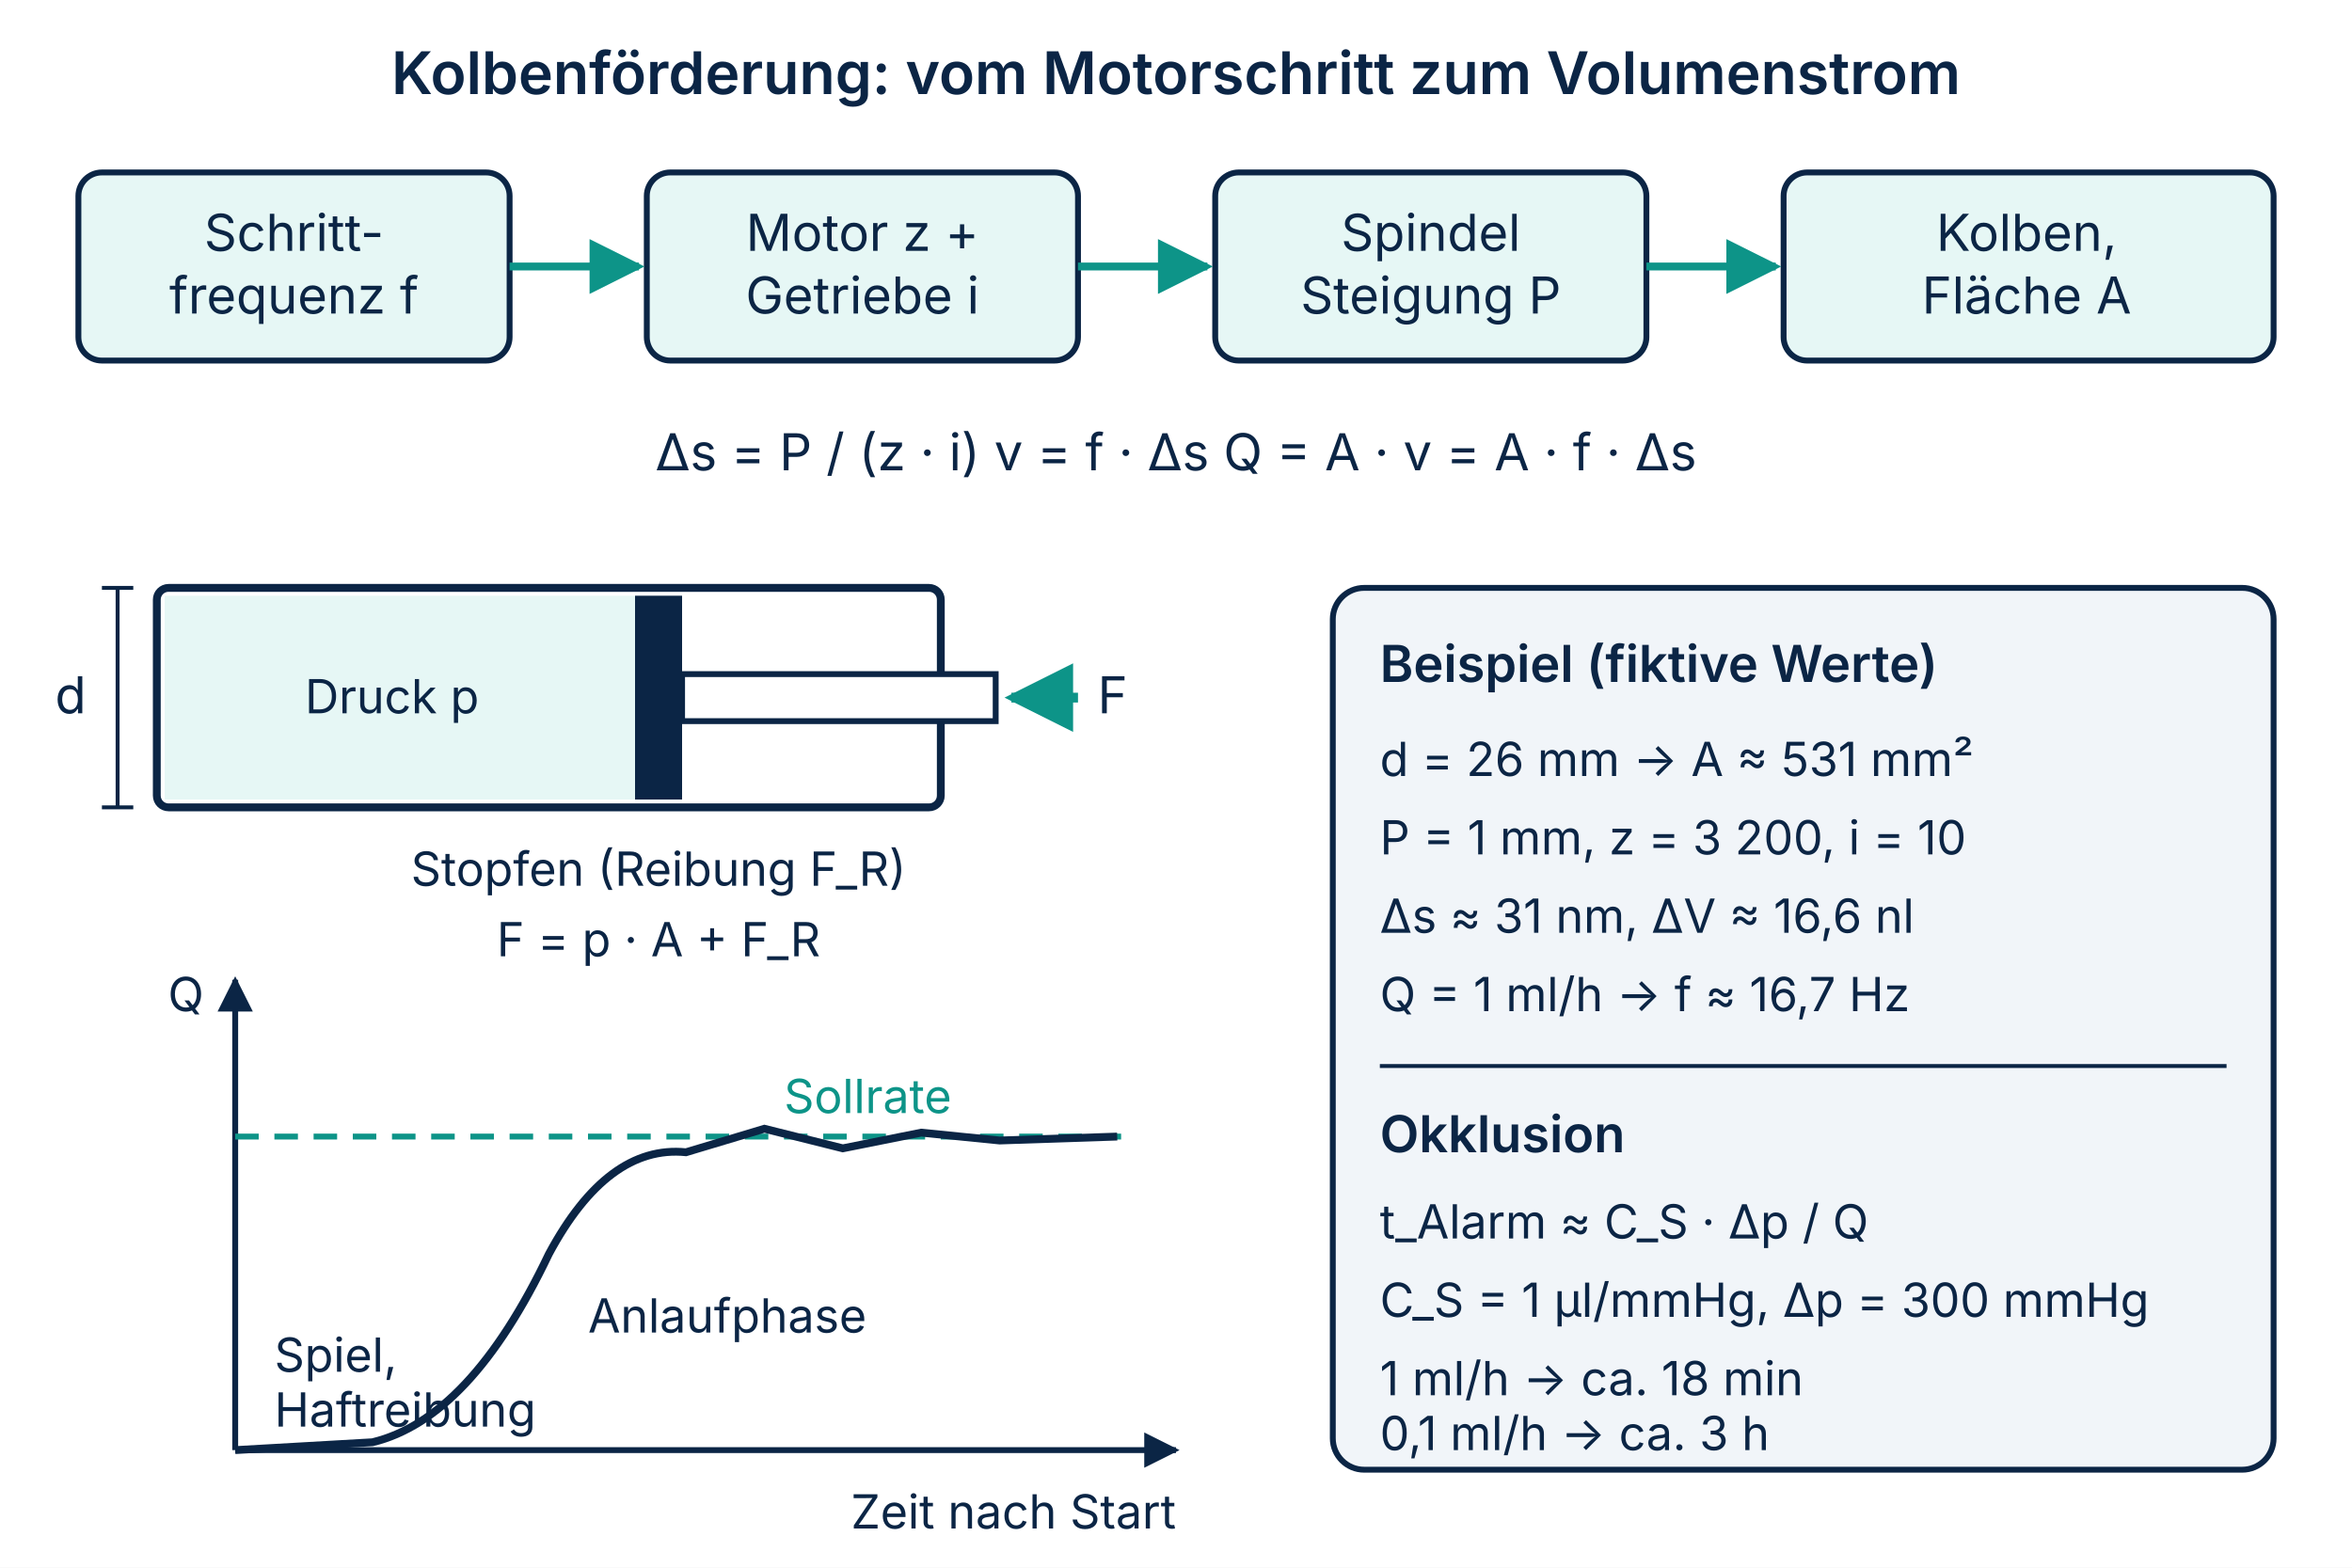
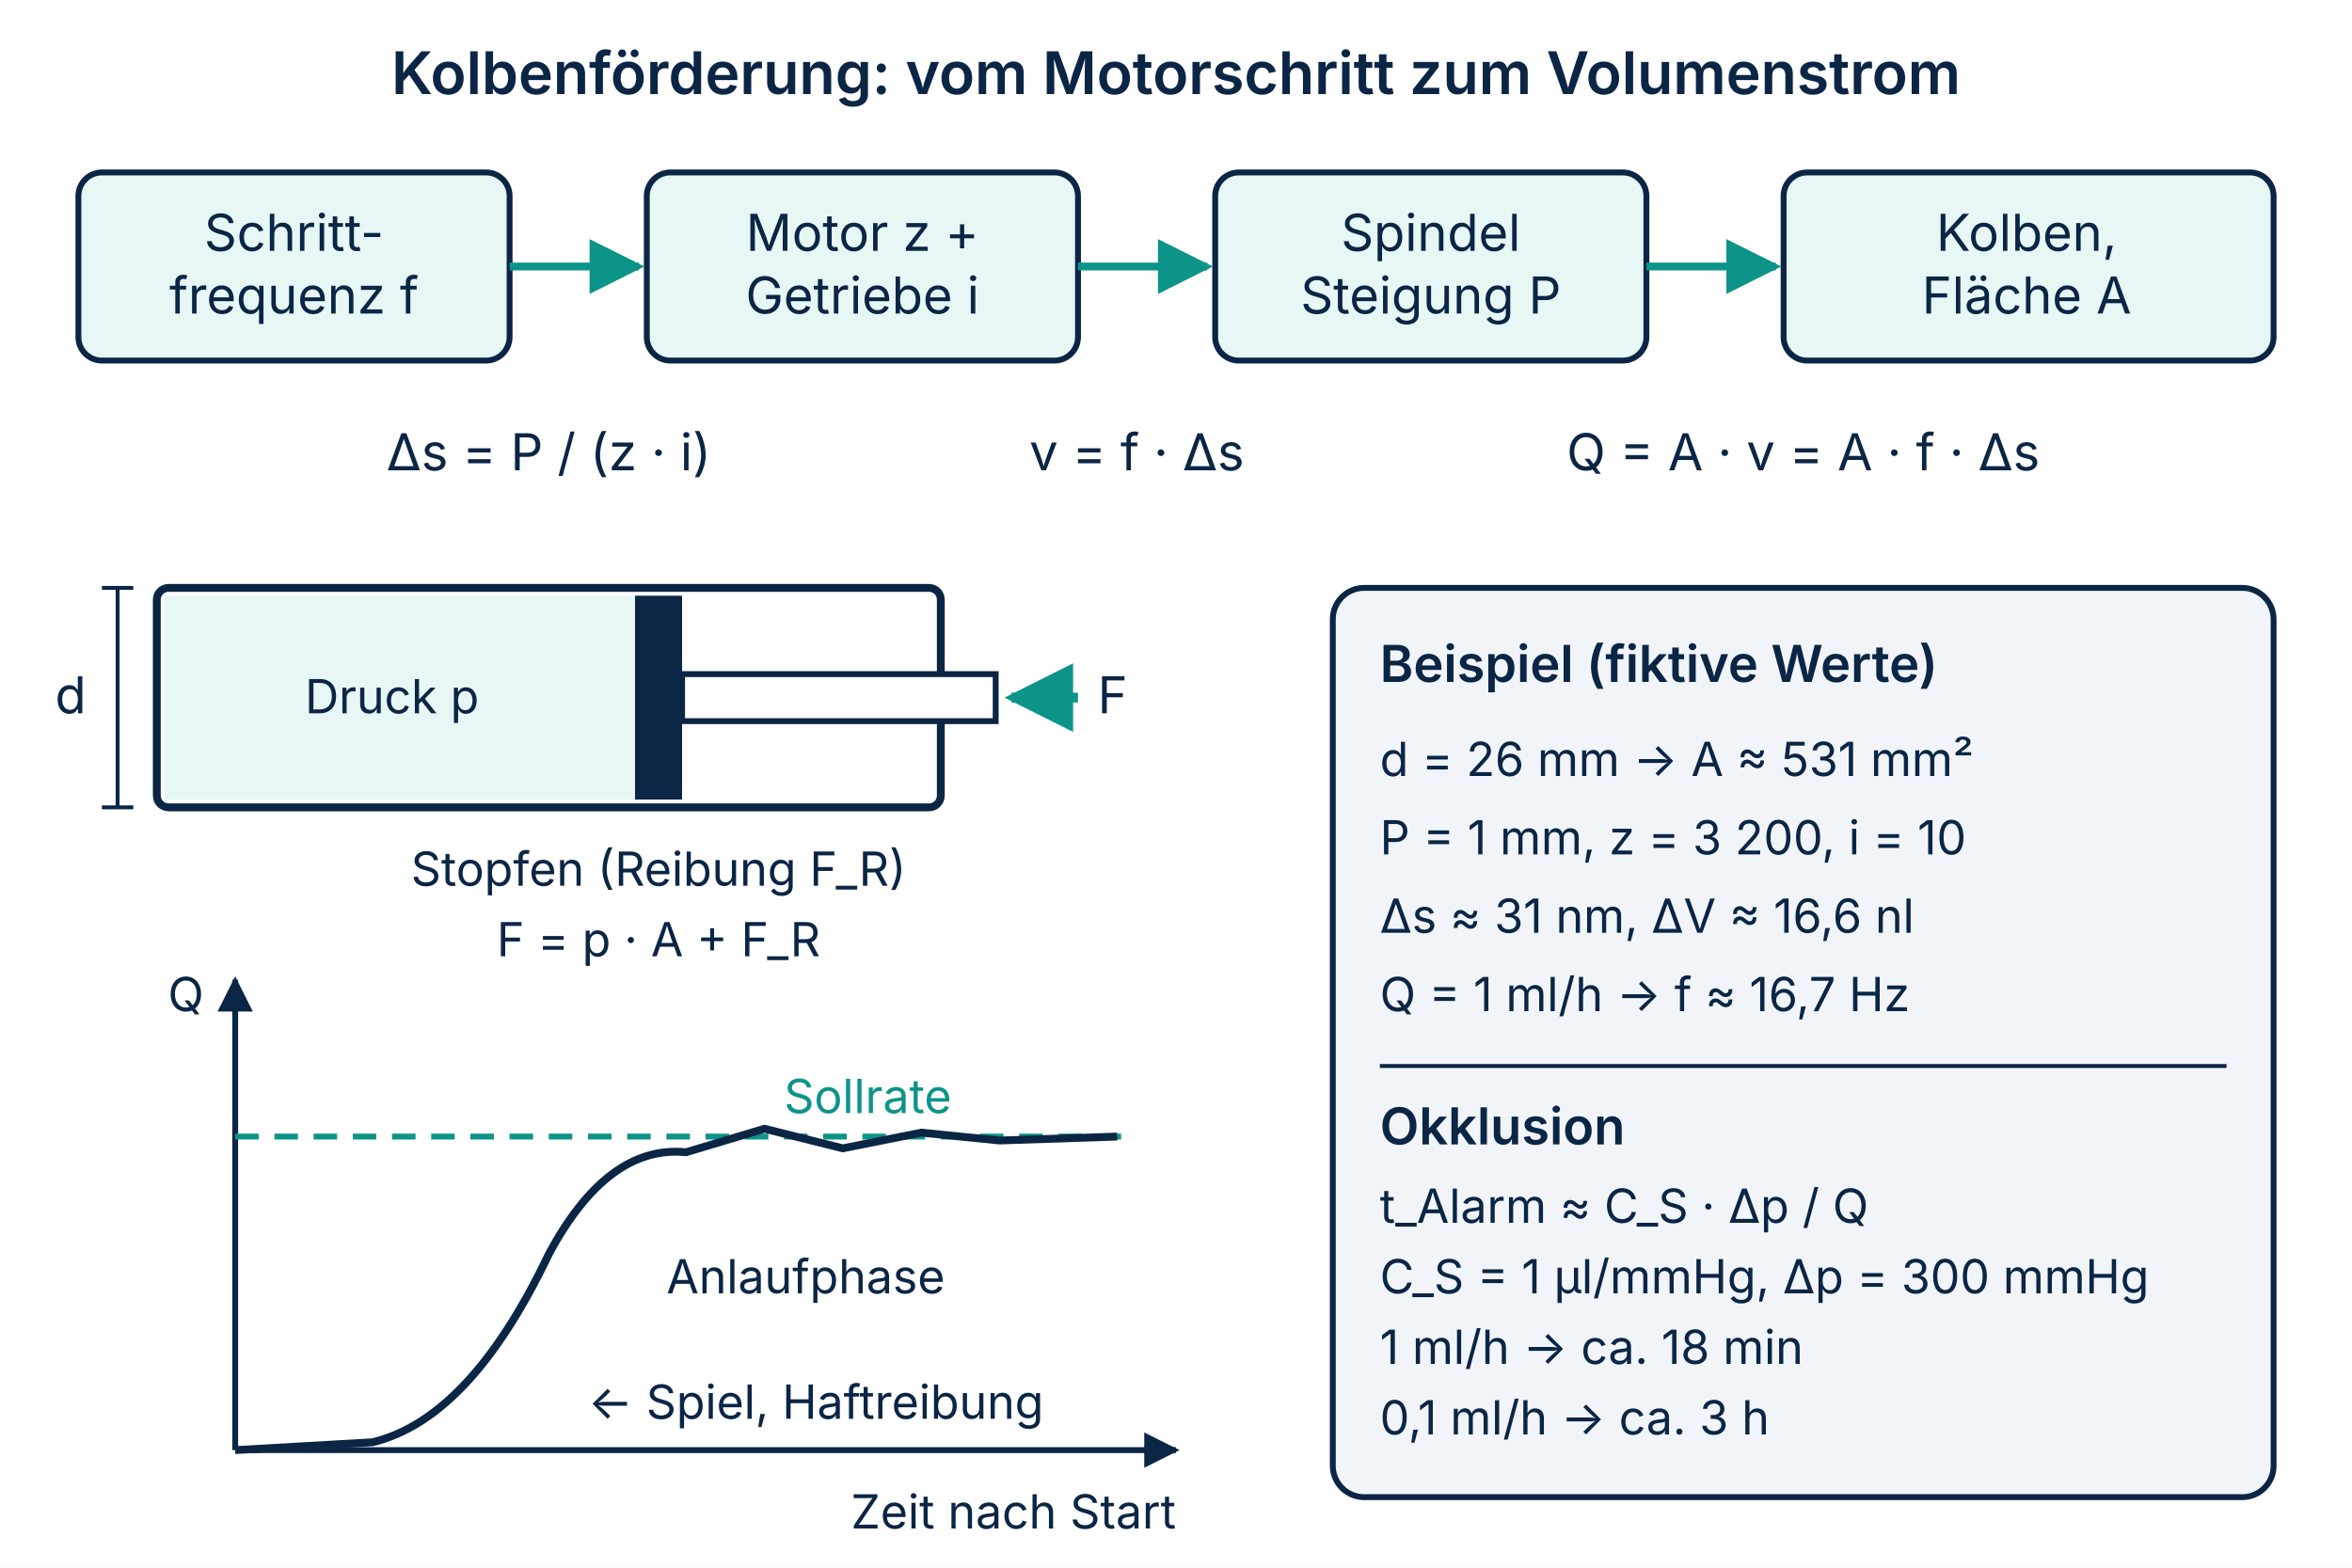
<svg xmlns="http://www.w3.org/2000/svg" viewBox="0 0 600 400" font-family="Inter, Arial, sans-serif" font-size="13" fill="#0b2545">
  <defs>
    <marker id="sp-arr" viewBox="0 0 10 10" refX="9" refY="5" markerWidth="7" markerHeight="7" orient="auto-start-reverse">
      <path d="M0,0 L10,5 L0,10 z" fill="#0d9488" />
    </marker>
    <marker id="sp-ax" viewBox="0 0 10 10" refX="9" refY="5" markerWidth="6" markerHeight="6" orient="auto-start-reverse">
      <path d="M0,0 L10,5 L0,10 z" fill="#0b2545" />
    </marker>
  </defs>
  <rect width="600" height="400" fill="#ffffff" />
  <text x="300" y="24" text-anchor="middle" font-size="15" font-weight="600">Kolbenförderung: vom Motorschritt zum Volumenstrom</text>
  <g font-size="13">
    <rect x="20" y="44" width="110" height="48" rx="6" fill="#e6f7f5" stroke="#0b2545" stroke-width="1.5" />
    <text x="75" y="64" text-anchor="middle">Schritt-</text>
    <text x="75" y="80" text-anchor="middle">frequenz f</text>
    <rect x="165" y="44" width="110" height="48" rx="6" fill="#e6f7f5" stroke="#0b2545" stroke-width="1.5" />
    <text x="220" y="64" text-anchor="middle">Motor z +</text>
    <text x="220" y="80" text-anchor="middle">Getriebe i</text>
    <rect x="310" y="44" width="110" height="48" rx="6" fill="#e6f7f5" stroke="#0b2545" stroke-width="1.5" />
    <text x="365" y="64" text-anchor="middle">Spindel</text>
    <text x="365" y="80" text-anchor="middle">Steigung P</text>
    <rect x="455" y="44" width="125" height="48" rx="6" fill="#e6f7f5" stroke="#0b2545" stroke-width="1.5" />
    <text x="517" y="64" text-anchor="middle">Kolben,</text>
    <text x="517" y="80" text-anchor="middle">Fläche A</text>
  </g>
  <line x1="130" y1="68" x2="163" y2="68" stroke="#0d9488" stroke-width="2" marker-end="url(#sp-arr)" />
  <line x1="275" y1="68" x2="308" y2="68" stroke="#0d9488" stroke-width="2" marker-end="url(#sp-arr)" />
  <line x1="420" y1="68" x2="453" y2="68" stroke="#0d9488" stroke-width="2" marker-end="url(#sp-arr)" />
-   <text x="300" y="120" text-anchor="middle">Δs = P / (z · i)      v = f · Δs      Q = A · v = A · f · Δs</text>
+   <text x="140" y="120" text-anchor="middle">Δs = P / (z · i)</text>
+   <text x="290" y="120" text-anchor="middle">v = f · Δs</text>
+   <text x="460" y="120" text-anchor="middle">Q = A · v = A · f · Δs</text>
  <rect x="40" y="150" width="200" height="56" rx="3" fill="#ffffff" stroke="#0b2545" stroke-width="2" />
  <rect x="42" y="152" width="120" height="52" fill="#e6f7f5" />
  <rect x="162" y="152" width="12" height="52" fill="#0b2545" />
  <rect x="174" y="172" width="80" height="12" fill="#ffffff" stroke="#0b2545" stroke-width="1.5" />
  <line x1="275" y1="178" x2="258" y2="178" stroke="#0d9488" stroke-width="2.5" marker-end="url(#sp-arr)" />
  <text x="280" y="182">F</text>
  <text x="168" y="244" text-anchor="middle" font-size="12">F = p · A + F_R</text>
  <line x1="30" y1="150" x2="30" y2="206" stroke="#0b2545" stroke-width="1" />
  <line x1="26" y1="150" x2="34" y2="150" stroke="#0b2545" stroke-width="1" />
  <line x1="26" y1="206" x2="34" y2="206" stroke="#0b2545" stroke-width="1" />
  <text x="22" y="182" text-anchor="end">d</text>
  <text x="100" y="182" text-anchor="middle" font-size="12">Druck p</text>
  <text x="168" y="226" text-anchor="middle" font-size="12">Stopfen (Reibung F_R)</text>
  <line x1="60" y1="370" x2="300" y2="370" stroke="#0b2545" stroke-width="1.5" marker-end="url(#sp-ax)" />
  <line x1="60" y1="370" x2="60" y2="250" stroke="#0b2545" stroke-width="1.5" marker-end="url(#sp-ax)" />
  <text x="300" y="390" text-anchor="end" font-size="12">Zeit nach Start</text>
  <text x="52" y="258" text-anchor="end" font-size="12">Q</text>
  <line x1="60" y1="290" x2="290" y2="290" stroke="#0d9488" stroke-width="1.5" stroke-dasharray="6 4" />
  <text x="200" y="284" font-size="12" fill="#0d9488">Sollrate</text>
  <path d="M60,370 L95,368 Q120,362 140,320 Q155,292 175,294 L195,288 L215,293 L235,289 L255,291 L285,290" stroke="#0b2545" stroke-width="2" fill="none" />
-   <text x="70" y="350" font-size="12">Spiel,</text>
-   <text x="70" y="364" font-size="12">Haftreibung</text>
-   <text x="150" y="340" font-size="12">Anlaufphase</text>
-   <rect x="340" y="150" width="240" height="225" rx="8" fill="#f1f5f9" stroke="#0b2545" stroke-width="1.5" />
+   <text x="150" y="362" font-size="12">← Spiel, Haftreibung</text>
+   <text x="170" y="330" font-size="12">Anlaufphase</text>
+   <rect x="340" y="150" width="240" height="232" rx="8" fill="#f1f5f9" stroke="#0b2545" stroke-width="1.5" />
  <text x="352" y="174" font-weight="600">Beispiel (fiktive Werte)</text>
  <text x="352" y="198" font-size="12">d = 26 mm → A ≈ 531 mm²</text>
  <text x="352" y="218" font-size="12">P = 1 mm, z = 3 200, i = 10</text>
  <text x="352" y="238" font-size="12">Δs ≈ 31 nm, ΔV ≈ 16,6 nl</text>
  <text x="352" y="258" font-size="12">Q = 1 ml/h → f ≈ 16,7 Hz</text>
  <line x1="352" y1="272" x2="568" y2="272" stroke="#0b2545" stroke-width="1" />
-   <text x="352" y="294" font-weight="600">Okklusion</text>
-   <text x="352" y="316" font-size="12">t_Alarm ≈ C_S · Δp / Q</text>
-   <text x="352" y="336" font-size="12">C_S = 1 µl/mmHg, Δp = 300 mmHg</text>
-   <text x="352" y="356" font-size="12">1 ml/h → ca. 18 min</text>
-   <text x="352" y="370" font-size="12">0,1 ml/h → ca. 3 h</text>
+   <text x="352" y="292" font-weight="600">Okklusion</text>
+   <text x="352" y="312" font-size="12">t_Alarm ≈ C_S · Δp / Q</text>
+   <text x="352" y="330" font-size="12">C_S = 1 µl/mmHg, Δp = 300 mmHg</text>
+   <text x="352" y="348" font-size="12">1 ml/h → ca. 18 min</text>
+   <text x="352" y="366" font-size="12">0,1 ml/h → ca. 3 h</text>
</svg>
